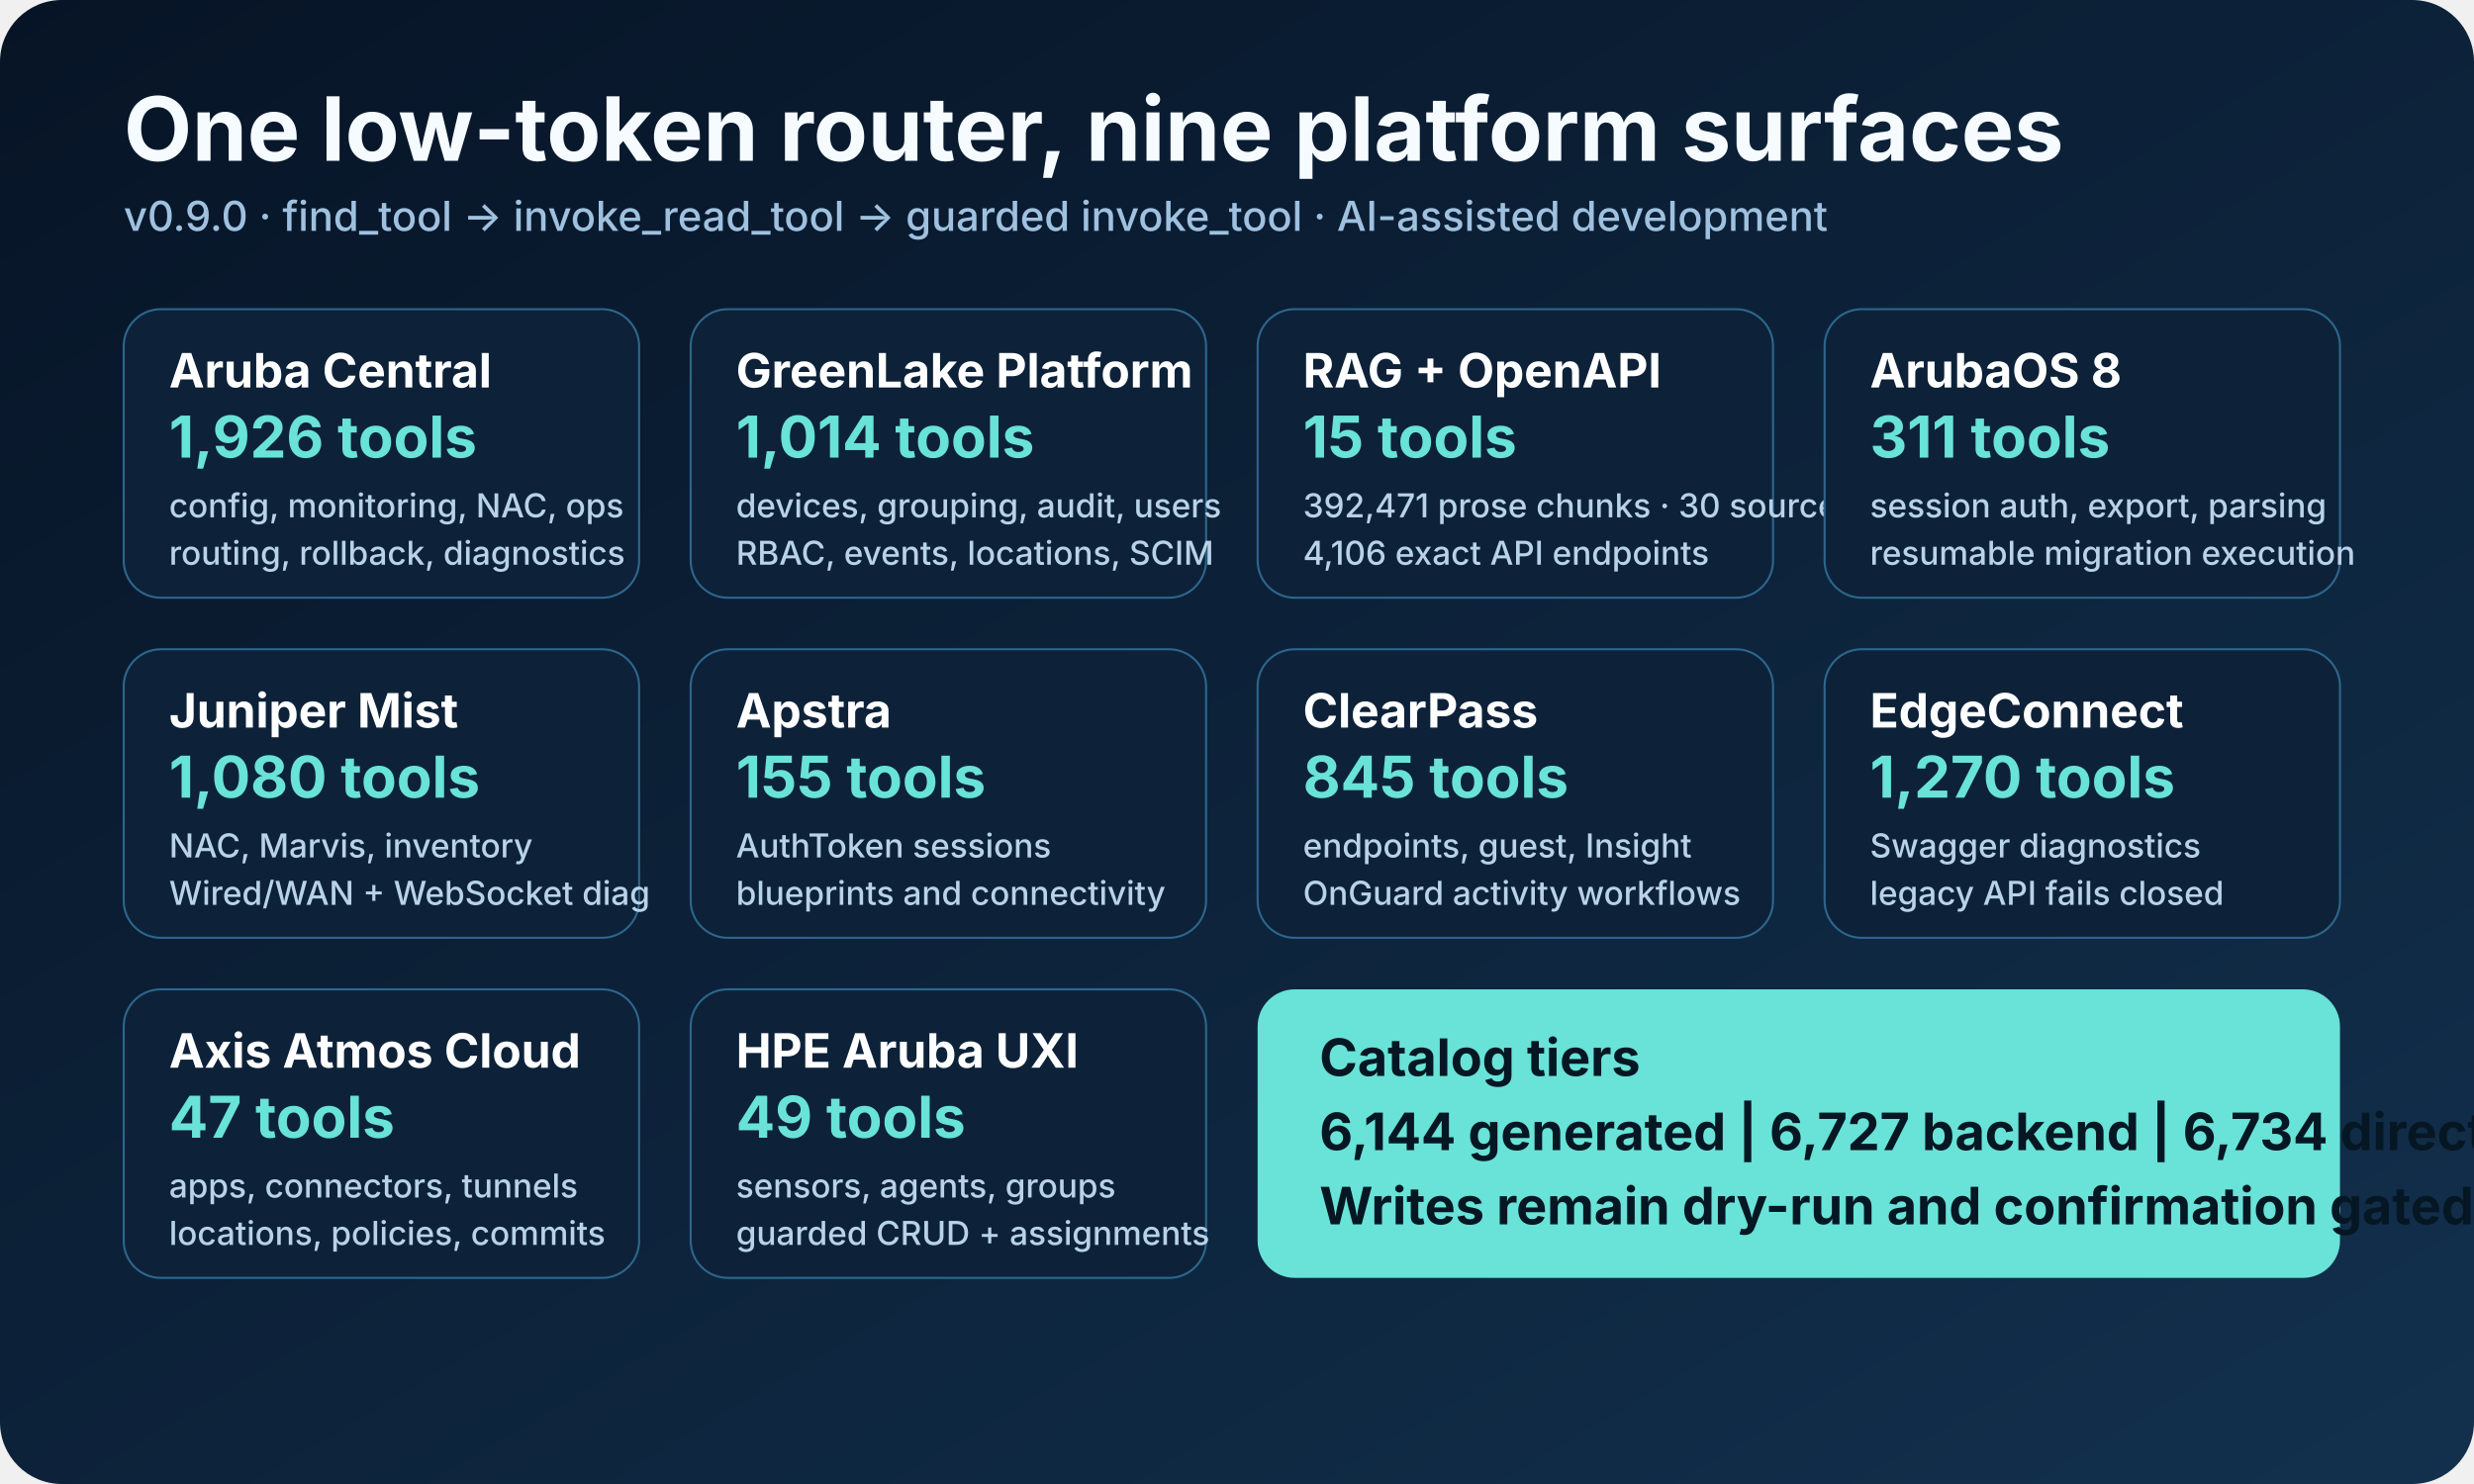
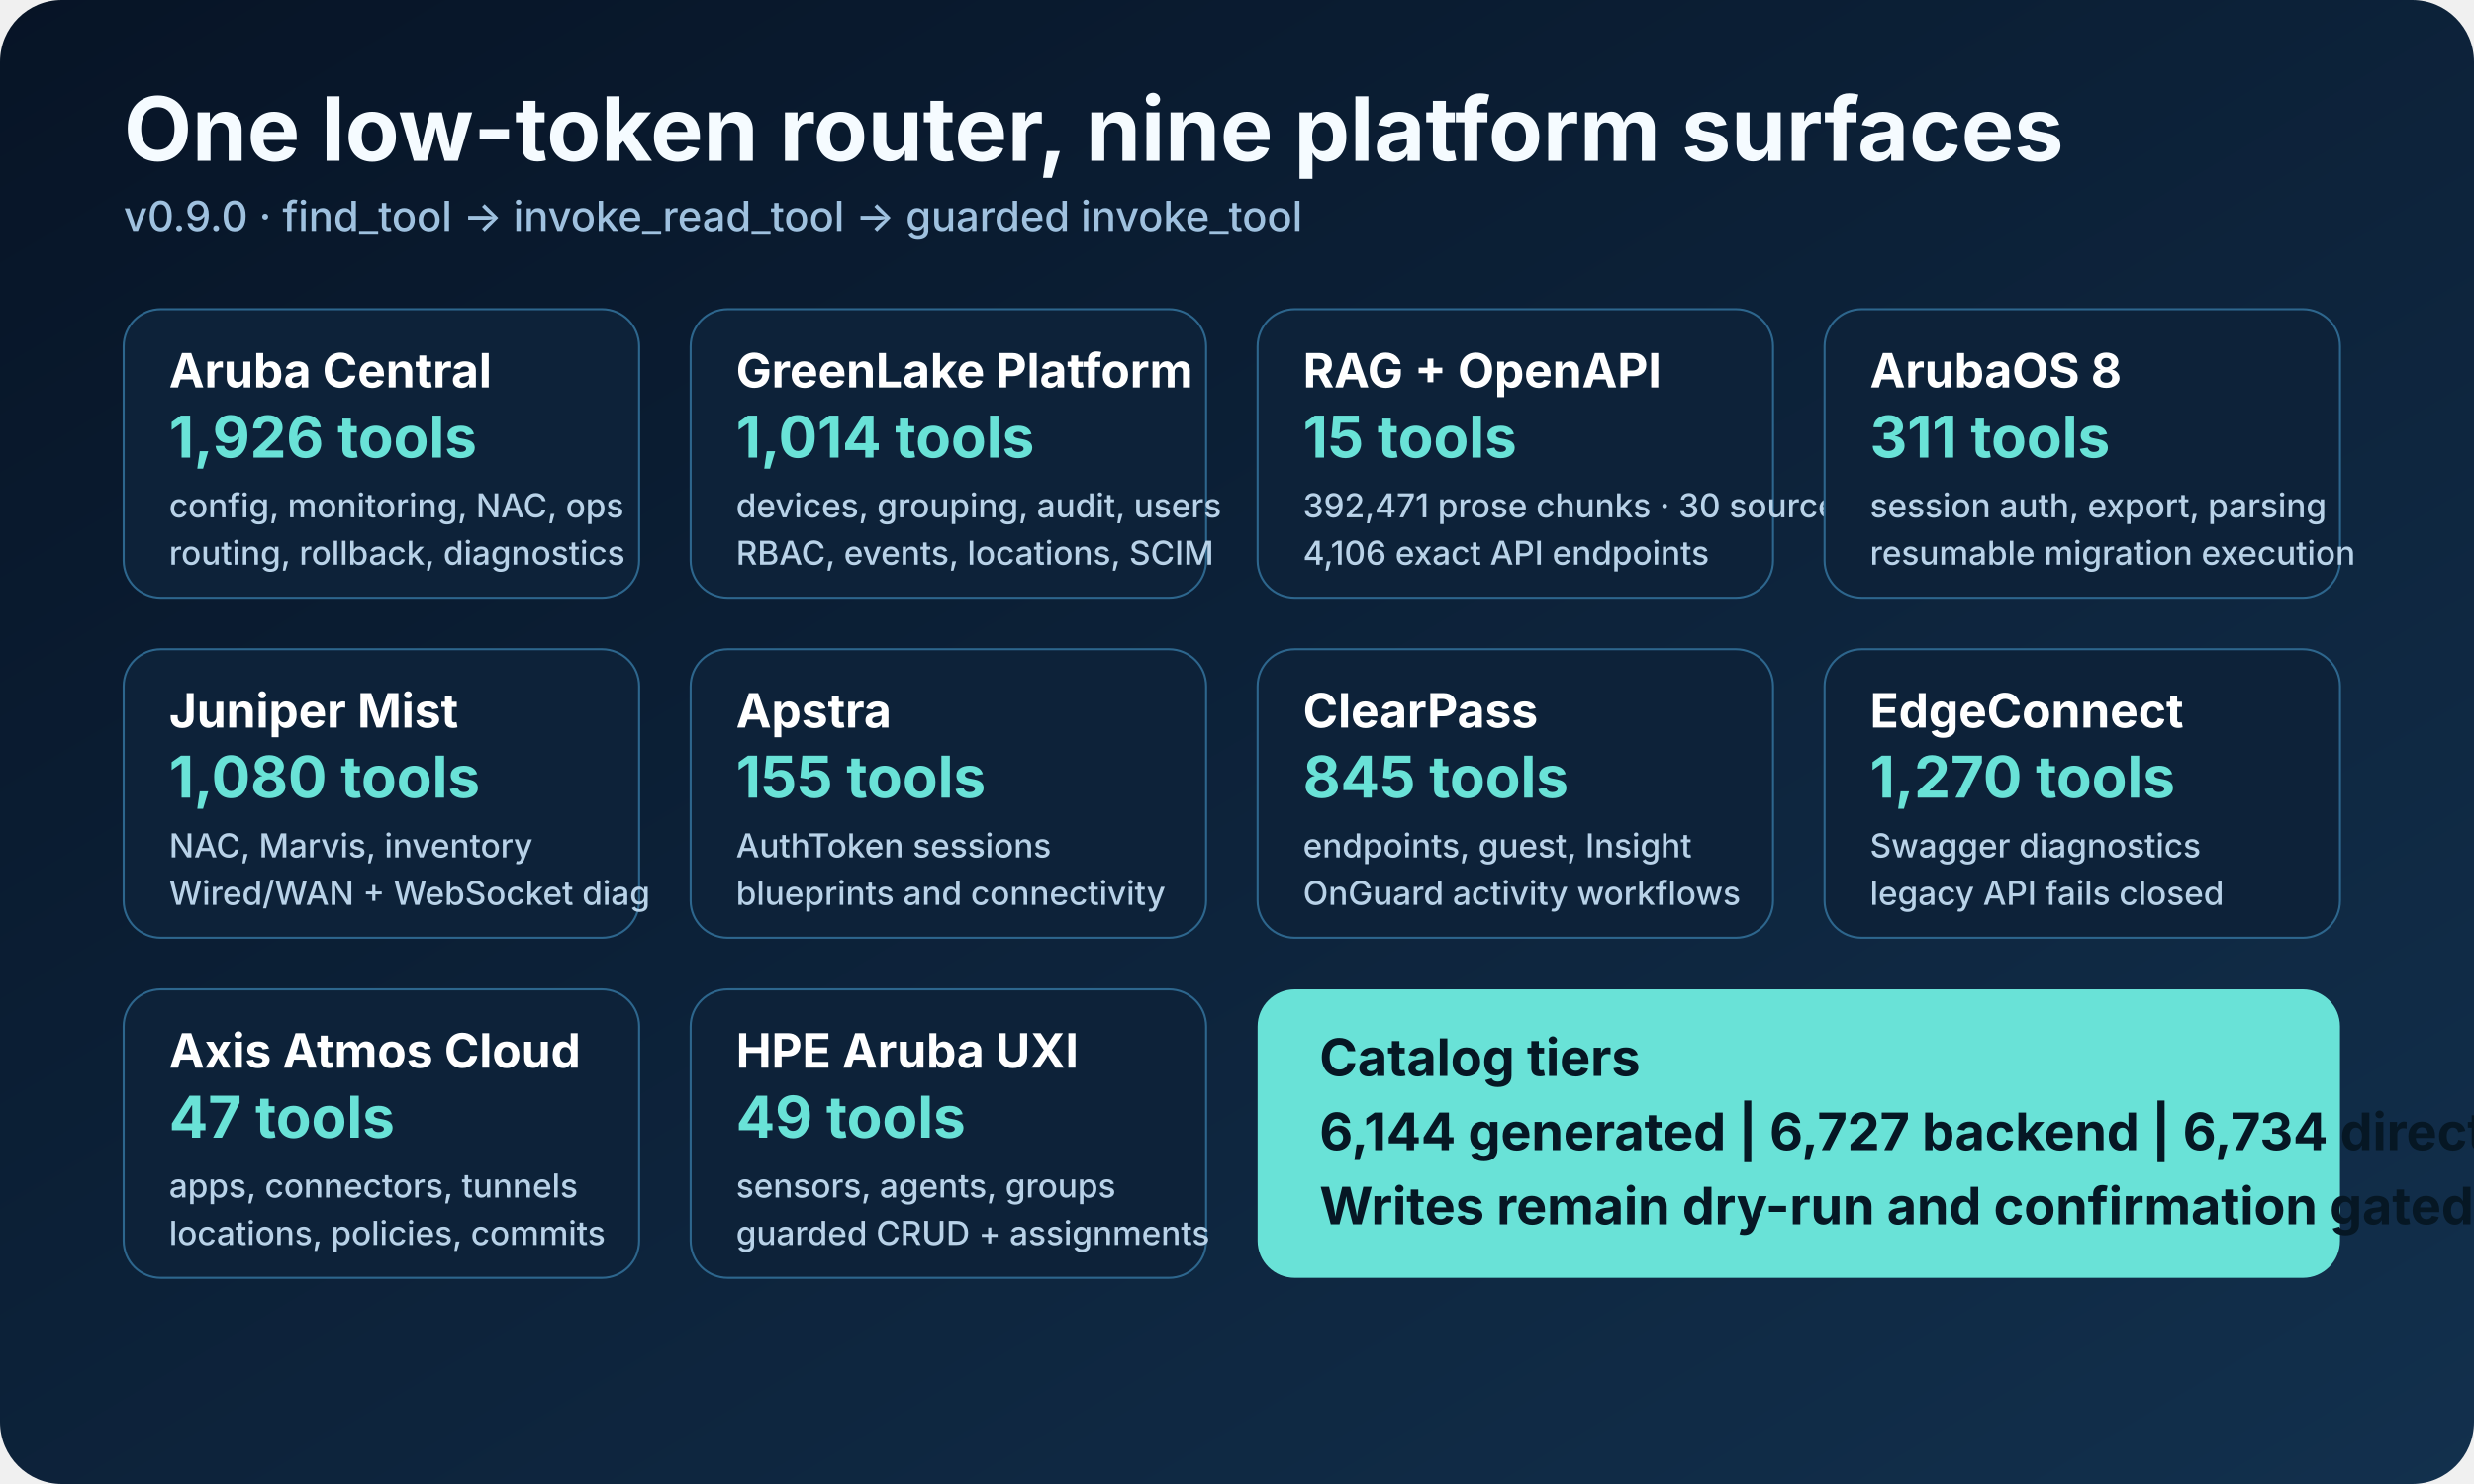
<svg xmlns="http://www.w3.org/2000/svg" width="1200" height="720" viewBox="0 0 1200 720" role="img" aria-labelledby="title desc">
  <defs>
    <linearGradient id="bg" x1="0" y1="0" x2="1" y2="1">
      <stop offset="0" stop-color="#071426" />
      <stop offset="1" stop-color="#12304d" />
    </linearGradient>
    <style>
      .heading { font: 700 43px -apple-system, BlinkMacSystemFont, "Segoe UI", sans-serif; fill: #f5fbff; }
      .sub { font: 500 20px -apple-system, BlinkMacSystemFont, "Segoe UI", sans-serif; fill: #9fc1df; }
      .boxTitle { font: 700 23px -apple-system, BlinkMacSystemFont, "Segoe UI", sans-serif; fill: #ffffff; }
      .boxText { font: 500 16px -apple-system, BlinkMacSystemFont, "Segoe UI", sans-serif; fill: #b8d2e8; }
      .count { font: 700 28px -apple-system, BlinkMacSystemFont, "Segoe UI", sans-serif; fill: #69e2d7; }
      .router { font: 700 25px -apple-system, BlinkMacSystemFont, "Segoe UI", sans-serif; fill: #061724; }
    </style>
  </defs>
  <rect width="1200" height="720" rx="30" fill="url(#bg)" />
  <text x="60" y="78" class="heading">One low-token router, nine platform surfaces</text>
-   <text x="60" y="112" class="sub">v0.9.0 · find_tool → invoke_read_tool → guarded invoke_tool · AI-assisted development</text>
+   <text x="60" y="112" class="sub">v0.9.0 · find_tool → invoke_read_tool → guarded invoke_tool</text>
  <g transform="translate(60 150)">
    <rect width="250" height="140" rx="18" fill="#0d2239" stroke="#2d668d" />
    <text x="22" y="38" class="boxTitle">Aruba Central</text>
    <text x="22" y="72" class="count">1,926 tools</text>
    <text x="22" y="101" class="boxText">config, monitoring, NAC, ops</text>
    <text x="22" y="124" class="boxText">routing, rollback, diagnostics</text>
    <rect x="275" width="250" height="140" rx="18" fill="#0d2239" stroke="#2d668d" />
    <text x="297" y="38" class="boxTitle">GreenLake Platform</text>
    <text x="297" y="72" class="count">1,014 tools</text>
    <text x="297" y="101" class="boxText">devices, grouping, audit, users</text>
    <text x="297" y="124" class="boxText">RBAC, events, locations, SCIM</text>
    <rect x="550" width="250" height="140" rx="18" fill="#0d2239" stroke="#2d668d" />
    <text x="572" y="38" class="boxTitle">RAG + OpenAPI</text>
    <text x="572" y="72" class="count">15 tools</text>
    <text x="572" y="101" class="boxText">392,471 prose chunks · 30 sources</text>
    <text x="572" y="124" class="boxText">4,106 exact API endpoints</text>
    <rect x="825" width="250" height="140" rx="18" fill="#0d2239" stroke="#2d668d" />
    <text x="847" y="38" class="boxTitle">ArubaOS 8</text>
    <text x="847" y="72" class="count">311 tools</text>
    <text x="847" y="101" class="boxText">session auth, export, parsing</text>
    <text x="847" y="124" class="boxText">resumable migration execution</text>
    <rect y="165" width="250" height="140" rx="18" fill="#0d2239" stroke="#2d668d" />
    <text x="22" y="203" class="boxTitle">Juniper Mist</text>
    <text x="22" y="237" class="count">1,080 tools</text>
    <text x="22" y="266" class="boxText">NAC, Marvis, inventory</text>
    <text x="22" y="289" class="boxText">Wired/WAN + WebSocket diag</text>
    <rect x="275" y="165" width="250" height="140" rx="18" fill="#0d2239" stroke="#2d668d" />
    <text x="297" y="203" class="boxTitle">Apstra</text>
    <text x="297" y="237" class="count">155 tools</text>
    <text x="297" y="266" class="boxText">AuthToken sessions</text>
    <text x="297" y="289" class="boxText">blueprints and connectivity</text>
    <rect x="550" y="165" width="250" height="140" rx="18" fill="#0d2239" stroke="#2d668d" />
    <text x="572" y="203" class="boxTitle">ClearPass</text>
    <text x="572" y="237" class="count">845 tools</text>
    <text x="572" y="266" class="boxText">endpoints, guest, Insight</text>
    <text x="572" y="289" class="boxText">OnGuard activity workflows</text>
    <rect x="825" y="165" width="250" height="140" rx="18" fill="#0d2239" stroke="#2d668d" />
    <text x="847" y="203" class="boxTitle">EdgeConnect</text>
    <text x="847" y="237" class="count">1,270 tools</text>
    <text x="847" y="266" class="boxText">Swagger diagnostics</text>
    <text x="847" y="289" class="boxText">legacy API fails closed</text>
    <rect y="330" width="250" height="140" rx="18" fill="#0d2239" stroke="#2d668d" />
    <text x="22" y="368" class="boxTitle">Axis Atmos Cloud</text>
    <text x="22" y="402" class="count">47 tools</text>
    <text x="22" y="431" class="boxText">apps, connectors, tunnels</text>
    <text x="22" y="454" class="boxText">locations, policies, commits</text>
    <rect x="275" y="330" width="250" height="140" rx="18" fill="#0d2239" stroke="#2d668d" />
    <text x="297" y="368" class="boxTitle">HPE Aruba UXI</text>
    <text x="297" y="402" class="count">49 tools</text>
    <text x="297" y="431" class="boxText">sensors, agents, groups</text>
    <text x="297" y="454" class="boxText">guarded CRUD + assignments</text>
    <rect x="550" y="330" width="525" height="140" rx="18" fill="#69e2d7" />
    <text x="580" y="372" class="router">Catalog tiers</text>
    <text x="580" y="408" class="router">6,144 generated | 6,727 backend | 6,734 direct-all</text>
    <text x="580" y="444" class="router">Writes remain dry-run and confirmation gated</text>
  </g>
</svg>
